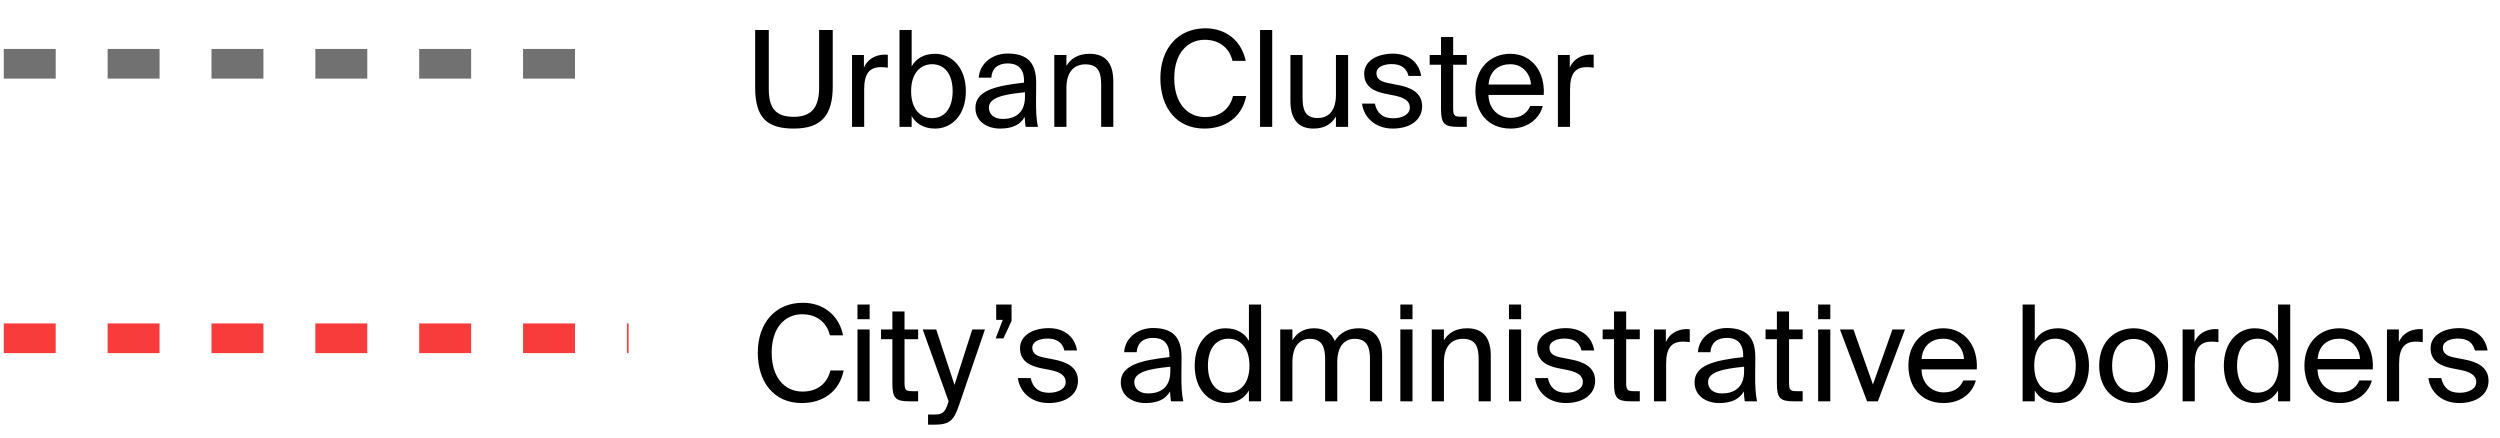
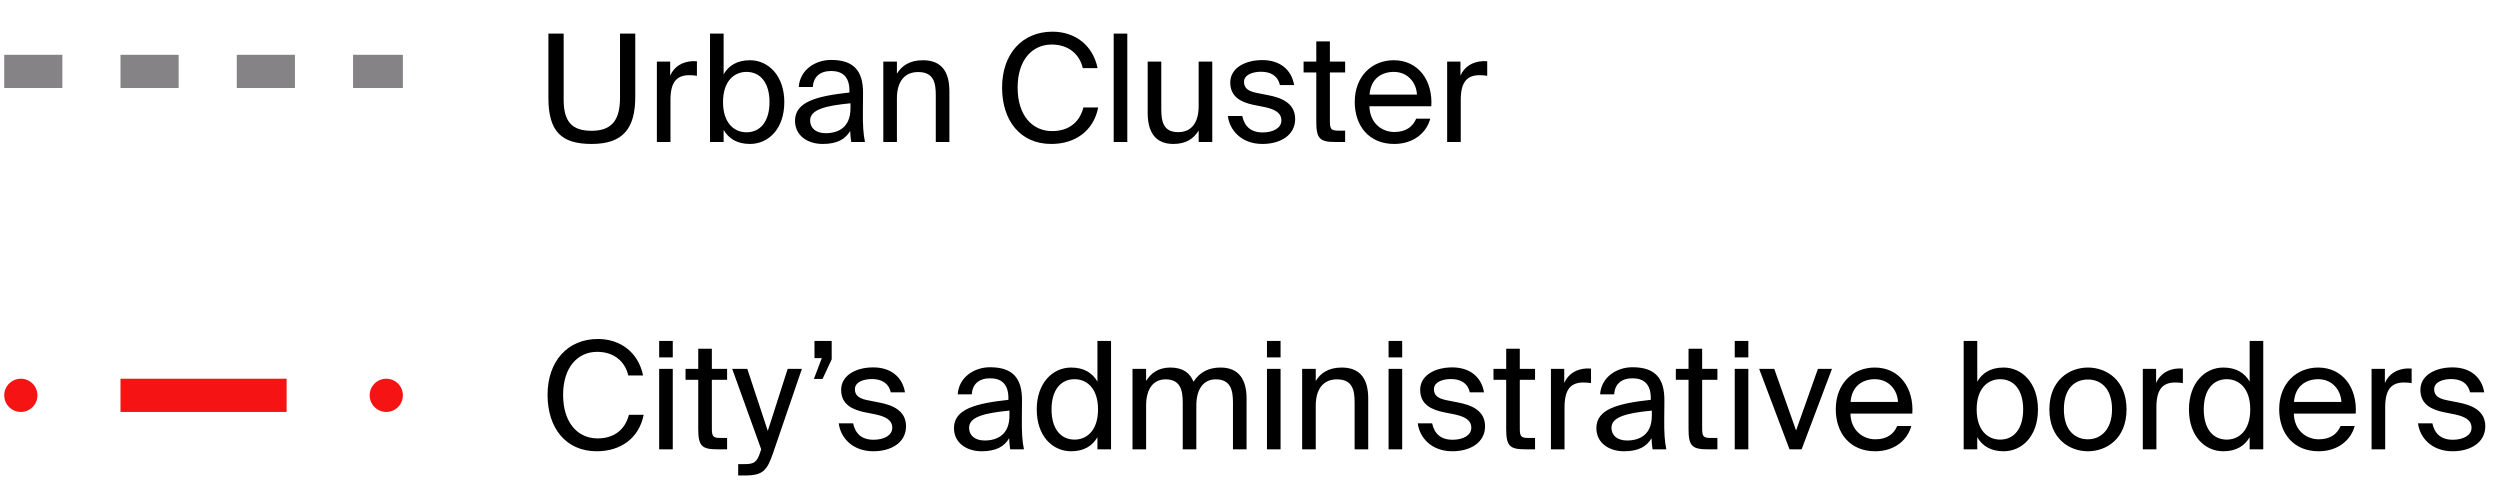
- <svg xmlns="http://www.w3.org/2000/svg" width="337" height="59" viewBox="0 0 337 59" fill="none">
-   <line x1="0.509" y1="8.598" x2="84.276" y2="8.598" stroke="#717172" stroke-width="4" stroke-dasharray="7 7" />
-   <path d="M101.795 4.048H103.631V11.986C103.631 14.56 104.549 15.748 106.997 15.748C109.499 15.748 110.417 14.362 110.417 11.788V4.048H112.253V11.644C112.253 15.46 110.795 17.332 106.997 17.332C103.379 17.332 101.795 15.856 101.795 11.788V4.048ZM119.678 7.378V9.124C119.336 9.07 119.03 9.052 118.76 9.052C117.248 9.052 116.492 9.88 116.492 12.022V17.098H114.854V7.414H116.456V9.106C116.942 8.008 117.914 7.414 119.192 7.36C119.354 7.36 119.48 7.36 119.678 7.378ZM122.819 12.292C122.819 14.848 124.187 15.928 125.645 15.928C127.319 15.928 128.417 14.614 128.417 12.292C128.417 9.97 127.319 8.656 125.645 8.656C124.187 8.656 122.819 9.736 122.819 12.292ZM121.253 4.048H122.891V8.944C123.485 7.918 124.493 7.252 126.059 7.252C128.291 7.252 130.199 9.124 130.199 12.292C130.199 15.514 128.291 17.332 126.059 17.332C124.493 17.332 123.485 16.666 122.891 15.64V17.098H121.253V4.048ZM138.165 13.048V12.436C135.195 12.724 133.305 13.174 133.305 14.506C133.305 15.424 134.007 16.036 135.177 16.036C136.707 16.036 138.165 15.334 138.165 13.048ZM134.817 17.332C132.999 17.332 131.487 16.324 131.487 14.542C131.487 12.256 134.079 11.572 138.039 11.14V10.906C138.039 9.124 137.067 8.548 135.843 8.548C134.475 8.548 133.701 9.268 133.629 10.474H131.937C132.081 8.386 133.953 7.216 135.825 7.216C138.507 7.216 139.695 8.476 139.677 11.212L139.659 13.444C139.641 15.082 139.713 16.18 139.911 17.098H138.255C138.201 16.738 138.147 16.342 138.129 15.766C137.535 16.774 136.545 17.332 134.817 17.332ZM143.756 7.414V8.872C144.314 7.954 145.25 7.252 146.888 7.252C149.228 7.252 150.074 8.764 150.074 10.978V17.098H148.436V11.464C148.436 9.97 148.184 8.674 146.312 8.674C144.728 8.674 143.756 9.754 143.756 11.842V17.098H142.118V7.414H143.756ZM166.209 12.94H167.991C167.415 15.82 165.165 17.332 162.339 17.332C158.595 17.332 156.417 14.506 156.417 10.546C156.417 6.514 158.811 3.814 162.483 3.814C165.183 3.814 167.343 5.416 167.919 8.206H166.137C165.759 6.568 164.463 5.362 162.393 5.362C160.089 5.362 158.289 7.162 158.289 10.546C158.289 13.858 160.017 15.784 162.447 15.784C164.535 15.784 165.795 14.614 166.209 12.94ZM171.494 4.048V17.098H169.856V4.048H171.494ZM180.086 17.098V15.712C179.528 16.63 178.646 17.332 177.044 17.332C174.812 17.332 173.948 15.82 173.948 13.606V7.414H175.586V13.12C175.586 14.614 175.82 15.91 177.62 15.91C179.186 15.91 180.086 14.83 180.086 12.742V7.414H181.724V17.098H180.086ZM191.577 10.24H189.867C189.597 9.088 188.733 8.638 187.581 8.638C186.627 8.638 185.547 8.98 185.547 9.862C185.547 10.636 186.087 10.978 187.023 11.176L188.391 11.446C190.155 11.77 191.703 12.472 191.703 14.326C191.703 16.252 189.975 17.332 187.761 17.332C185.223 17.332 183.801 15.658 183.603 13.966H185.331C185.601 15.208 186.357 15.946 187.797 15.946C189.039 15.946 190.047 15.424 190.047 14.506C190.047 13.516 189.129 13.138 188.085 12.904L186.645 12.616C185.331 12.328 183.891 11.752 183.891 9.934C183.891 8.224 185.619 7.234 187.761 7.234C189.867 7.234 191.271 8.386 191.577 10.24ZM194.248 7.414V4.984H195.886V7.414H197.722V8.728H195.886V14.47C195.886 15.478 195.958 15.73 196.894 15.73H197.722V17.098H196.534C194.68 17.098 194.248 16.684 194.248 14.668V8.728H192.718V7.414H194.248ZM208.095 12.796H200.643C200.697 14.884 202.209 15.892 203.631 15.892C205.071 15.892 205.863 15.244 206.277 14.29H207.969C207.537 15.946 205.989 17.332 203.631 17.332C200.571 17.332 198.879 15.136 198.879 12.274C198.879 9.196 200.931 7.252 203.577 7.252C206.547 7.252 208.293 9.718 208.095 12.796ZM203.577 8.656C202.137 8.656 200.805 9.448 200.661 11.392H206.367C206.313 10.024 205.323 8.656 203.577 8.656ZM214.828 7.378V9.124C214.486 9.07 214.18 9.052 213.91 9.052C212.398 9.052 211.642 9.88 211.642 12.022V17.098H210.004V7.414H211.606V9.106C212.092 8.008 213.064 7.414 214.342 7.36C214.504 7.36 214.63 7.36 214.828 7.378Z" fill="black" />
-   <line x1="0.509" y1="45.598" x2="84.733" y2="45.598" stroke="#F83C3C" stroke-width="4" stroke-dasharray="7 7" />
-   <path d="M111.942 49.94H113.724C113.148 52.82 110.898 54.332 108.072 54.332C104.328 54.332 102.15 51.506 102.15 47.546C102.15 43.514 104.544 40.814 108.216 40.814C110.916 40.814 113.076 42.416 113.652 45.206H111.87C111.492 43.568 110.196 42.362 108.126 42.362C105.822 42.362 104.022 44.162 104.022 47.546C104.022 50.858 105.75 52.784 108.18 52.784C110.268 52.784 111.528 51.614 111.942 49.94ZM115.588 44.414H117.226V54.098H115.588V44.414ZM115.588 41.048H117.226V43.028H115.588V41.048ZM120.293 44.414V41.984H121.931V44.414H123.767V45.728H121.931V51.47C121.931 52.478 122.003 52.73 122.939 52.73H123.767V54.098H122.579C120.725 54.098 120.293 53.684 120.293 51.668V45.728H118.763V44.414H120.293ZM131.06 44.414H132.77L129.314 54.512C128.594 56.6 128.126 57.248 125.948 57.248H125.102V55.88H125.768C126.848 55.88 127.37 55.808 127.802 54.296L127.874 54.098L124.382 44.414H126.2L128.666 51.884L131.06 44.414ZM134.288 43.118V41.048H136.358V43.262L135.26 45.62H134.216L135.17 43.118H134.288ZM145.184 47.24H143.474C143.204 46.088 142.34 45.638 141.188 45.638C140.234 45.638 139.154 45.98 139.154 46.862C139.154 47.636 139.694 47.978 140.63 48.176L141.998 48.446C143.762 48.77 145.31 49.472 145.31 51.326C145.31 53.252 143.582 54.332 141.368 54.332C138.83 54.332 137.408 52.658 137.21 50.966H138.938C139.208 52.208 139.964 52.946 141.404 52.946C142.646 52.946 143.654 52.424 143.654 51.506C143.654 50.516 142.736 50.138 141.692 49.904L140.252 49.616C138.938 49.328 137.498 48.752 137.498 46.934C137.498 45.224 139.226 44.234 141.368 44.234C143.474 44.234 144.878 45.386 145.184 47.24ZM157.761 50.048V49.436C154.791 49.724 152.901 50.174 152.901 51.506C152.901 52.424 153.603 53.036 154.773 53.036C156.303 53.036 157.761 52.334 157.761 50.048ZM154.413 54.332C152.595 54.332 151.083 53.324 151.083 51.542C151.083 49.256 153.675 48.572 157.635 48.14V47.906C157.635 46.124 156.663 45.548 155.439 45.548C154.071 45.548 153.297 46.268 153.225 47.474H151.533C151.677 45.386 153.549 44.216 155.421 44.216C158.103 44.216 159.291 45.476 159.273 48.212L159.255 50.444C159.237 52.082 159.309 53.18 159.507 54.098H157.851C157.797 53.738 157.743 53.342 157.725 52.766C157.131 53.774 156.141 54.332 154.413 54.332ZM168.355 45.944V41.048H169.993V54.098H168.355V52.64C167.761 53.666 166.753 54.332 165.187 54.332C162.955 54.332 161.047 52.514 161.047 49.292C161.047 46.124 162.955 44.252 165.187 44.252C166.753 44.252 167.761 44.918 168.355 45.944ZM168.427 49.292C168.427 46.736 167.059 45.656 165.601 45.656C163.927 45.656 162.829 46.97 162.829 49.292C162.829 51.614 163.927 52.928 165.601 52.928C167.059 52.928 168.427 51.848 168.427 49.292ZM174.215 48.842V54.098H172.577V44.414H174.215V45.872C174.773 44.954 175.673 44.252 177.131 44.252C178.625 44.252 179.489 44.882 179.921 45.962C180.695 44.756 181.811 44.252 183.179 44.252C185.429 44.252 186.311 45.764 186.311 47.978V54.098H184.673V48.464C184.673 46.97 184.385 45.674 182.603 45.674C181.181 45.674 180.263 46.754 180.263 48.842V54.098H178.625V48.464C178.625 46.97 178.337 45.674 176.555 45.674C175.133 45.674 174.215 46.754 174.215 48.842ZM188.766 44.414H190.404V54.098H188.766V44.414ZM188.766 41.048H190.404V43.028H188.766V41.048ZM194.64 44.414V45.872C195.198 44.954 196.134 44.252 197.772 44.252C200.112 44.252 200.958 45.764 200.958 47.978V54.098H199.32V48.464C199.32 46.97 199.068 45.674 197.196 45.674C195.612 45.674 194.64 46.754 194.64 48.842V54.098H193.002V44.414H194.64ZM203.409 44.414H205.047V54.098H203.409V44.414ZM203.409 41.048H205.047V43.028H203.409V41.048ZM214.899 47.24H213.189C212.919 46.088 212.055 45.638 210.903 45.638C209.949 45.638 208.869 45.98 208.869 46.862C208.869 47.636 209.409 47.978 210.345 48.176L211.713 48.446C213.477 48.77 215.025 49.472 215.025 51.326C215.025 53.252 213.297 54.332 211.083 54.332C208.545 54.332 207.123 52.658 206.925 50.966H208.653C208.923 52.208 209.679 52.946 211.119 52.946C212.361 52.946 213.369 52.424 213.369 51.506C213.369 50.516 212.451 50.138 211.407 49.904L209.967 49.616C208.653 49.328 207.213 48.752 207.213 46.934C207.213 45.224 208.941 44.234 211.083 44.234C213.189 44.234 214.593 45.386 214.899 47.24ZM217.57 44.414V41.984H219.208V44.414H221.044V45.728H219.208V51.47C219.208 52.478 219.28 52.73 220.216 52.73H221.044V54.098H219.856C218.002 54.098 217.57 53.684 217.57 51.668V45.728H216.04V44.414H217.57ZM227.78 44.378V46.124C227.438 46.07 227.132 46.052 226.862 46.052C225.35 46.052 224.594 46.88 224.594 49.022V54.098H222.956V44.414H224.558V46.106C225.044 45.008 226.016 44.414 227.294 44.36C227.456 44.36 227.582 44.36 227.78 44.378ZM235.104 50.048V49.436C232.134 49.724 230.244 50.174 230.244 51.506C230.244 52.424 230.946 53.036 232.116 53.036C233.646 53.036 235.104 52.334 235.104 50.048ZM231.756 54.332C229.938 54.332 228.426 53.324 228.426 51.542C228.426 49.256 231.018 48.572 234.978 48.14V47.906C234.978 46.124 234.006 45.548 232.782 45.548C231.414 45.548 230.64 46.268 230.568 47.474H228.876C229.02 45.386 230.892 44.216 232.764 44.216C235.446 44.216 236.634 45.476 236.616 48.212L236.598 50.444C236.58 52.082 236.652 53.18 236.85 54.098H235.194C235.14 53.738 235.086 53.342 235.068 52.766C234.474 53.774 233.484 54.332 231.756 54.332ZM239.525 44.414V41.984H241.163V44.414H242.999V45.728H241.163V51.47C241.163 52.478 241.235 52.73 242.171 52.73H242.999V54.098H241.811C239.957 54.098 239.525 53.684 239.525 51.668V45.728H237.995V44.414H239.525ZM245.086 44.414H246.724V54.098H245.086V44.414ZM245.086 41.048H246.724V43.028H245.086V41.048ZM249.845 44.414L252.473 51.83L255.101 44.414H256.793L253.139 54.098H251.681L248.027 44.414H249.845ZM266.468 49.796H259.016C259.07 51.884 260.582 52.892 262.004 52.892C263.444 52.892 264.236 52.244 264.65 51.29H266.342C265.91 52.946 264.362 54.332 262.004 54.332C258.944 54.332 257.252 52.136 257.252 49.274C257.252 46.196 259.304 44.252 261.95 44.252C264.92 44.252 266.666 46.718 266.468 49.796ZM261.95 45.656C260.51 45.656 259.178 46.448 259.034 48.392H264.74C264.686 47.024 263.696 45.656 261.95 45.656ZM274.215 49.292C274.215 51.848 275.583 52.928 277.041 52.928C278.715 52.928 279.813 51.614 279.813 49.292C279.813 46.97 278.715 45.656 277.041 45.656C275.583 45.656 274.215 46.736 274.215 49.292ZM272.649 41.048H274.287V45.944C274.881 44.918 275.889 44.252 277.455 44.252C279.687 44.252 281.595 46.124 281.595 49.292C281.595 52.514 279.687 54.332 277.455 54.332C275.889 54.332 274.881 53.666 274.287 52.64V54.098H272.649V41.048ZM284.716 49.292C284.716 51.884 286.12 52.892 287.614 52.892C289.108 52.892 290.512 51.776 290.512 49.292C290.512 46.7 289.108 45.692 287.614 45.692C286.12 45.692 284.716 46.646 284.716 49.292ZM287.614 44.252C289.864 44.252 292.258 45.782 292.258 49.292C292.258 52.802 289.864 54.332 287.614 54.332C285.364 54.332 282.97 52.802 282.97 49.292C282.97 45.782 285.364 44.252 287.614 44.252ZM299.041 44.378V46.124C298.699 46.07 298.393 46.052 298.123 46.052C296.611 46.052 295.855 46.88 295.855 49.022V54.098H294.217V44.414H295.819V46.106C296.305 45.008 297.277 44.414 298.555 44.36C298.717 44.36 298.843 44.36 299.041 44.378ZM307.082 45.944V41.048H308.72V54.098H307.082V52.64C306.488 53.666 305.48 54.332 303.914 54.332C301.682 54.332 299.774 52.514 299.774 49.292C299.774 46.124 301.682 44.252 303.914 44.252C305.48 44.252 306.488 44.918 307.082 45.944ZM307.154 49.292C307.154 46.736 305.786 45.656 304.328 45.656C302.654 45.656 301.556 46.97 301.556 49.292C301.556 51.614 302.654 52.928 304.328 52.928C305.786 52.928 307.154 51.848 307.154 49.292ZM319.853 49.796H312.401C312.455 51.884 313.967 52.892 315.389 52.892C316.829 52.892 317.621 52.244 318.035 51.29H319.727C319.295 52.946 317.747 54.332 315.389 54.332C312.329 54.332 310.637 52.136 310.637 49.274C310.637 46.196 312.689 44.252 315.335 44.252C318.305 44.252 320.051 46.718 319.853 49.796ZM315.335 45.656C313.895 45.656 312.563 46.448 312.419 48.392H318.125C318.071 47.024 317.081 45.656 315.335 45.656ZM326.586 44.378V46.124C326.244 46.07 325.938 46.052 325.668 46.052C324.156 46.052 323.4 46.88 323.4 49.022V54.098H321.762V44.414H323.364V46.106C323.85 45.008 324.822 44.414 326.1 44.36C326.262 44.36 326.388 44.36 326.586 44.378ZM335.327 47.24H333.617C333.347 46.088 332.483 45.638 331.331 45.638C330.377 45.638 329.297 45.98 329.297 46.862C329.297 47.636 329.837 47.978 330.773 48.176L332.141 48.446C333.905 48.77 335.453 49.472 335.453 51.326C335.453 53.252 333.725 54.332 331.511 54.332C328.973 54.332 327.551 52.658 327.353 50.966H329.081C329.351 52.208 330.107 52.946 331.547 52.946C332.789 52.946 333.797 52.424 333.797 51.506C333.797 50.516 332.879 50.138 331.835 49.904L330.395 49.616C329.081 49.328 327.641 48.752 327.641 46.934C327.641 45.224 329.369 44.234 331.511 44.234C333.617 44.234 335.021 45.386 335.327 47.24Z" fill="black" />
+ <svg xmlns="http://www.w3.org/2000/svg" width="301" height="59" viewBox="0 0 301 59" fill="none">
+   <line x1="0.509" y1="8.598" x2="48.509" y2="8.598" stroke="#858385" stroke-width="4" stroke-dasharray="7 7" />
+   <path d="M66.028 4.048H67.864V11.986C67.864 14.56 68.782 15.748 71.23 15.748C73.732 15.748 74.65 14.362 74.65 11.788V4.048H76.486V11.644C76.486 15.46 75.028 17.332 71.23 17.332C67.612 17.332 66.028 15.856 66.028 11.788V4.048ZM83.911 7.378V9.124C83.569 9.07 83.263 9.052 82.993 9.052C81.481 9.052 80.725 9.88 80.725 12.022V17.098H79.087V7.414H80.689V9.106C81.175 8.008 82.147 7.414 83.425 7.36C83.587 7.36 83.713 7.36 83.911 7.378ZM87.052 12.292C87.052 14.848 88.419 15.928 89.877 15.928C91.552 15.928 92.65 14.614 92.65 12.292C92.65 9.97 91.552 8.656 89.877 8.656C88.419 8.656 87.052 9.736 87.052 12.292ZM85.486 4.048H87.124V8.944C87.718 7.918 88.725 7.252 90.291 7.252C92.523 7.252 94.431 9.124 94.431 12.292C94.431 15.514 92.523 17.332 90.291 17.332C88.725 17.332 87.718 16.666 87.124 15.64V17.098H85.486V4.048ZM102.398 13.048V12.436C99.428 12.724 97.538 13.174 97.538 14.506C97.538 15.424 98.24 16.036 99.41 16.036C100.94 16.036 102.398 15.334 102.398 13.048ZM99.05 17.332C97.232 17.332 95.72 16.324 95.72 14.542C95.72 12.256 98.312 11.572 102.272 11.14V10.906C102.272 9.124 101.3 8.548 100.076 8.548C98.708 8.548 97.934 9.268 97.862 10.474H96.17C96.314 8.386 98.186 7.216 100.058 7.216C102.74 7.216 103.928 8.476 103.91 11.212L103.892 13.444C103.874 15.082 103.946 16.18 104.144 17.098H102.488C102.434 16.738 102.38 16.342 102.362 15.766C101.768 16.774 100.778 17.332 99.05 17.332ZM107.989 7.414V8.872C108.547 7.954 109.483 7.252 111.121 7.252C113.461 7.252 114.307 8.764 114.307 10.978V17.098H112.669V11.464C112.669 9.97 112.417 8.674 110.545 8.674C108.961 8.674 107.989 9.754 107.989 11.842V17.098H106.351V7.414H107.989ZM130.442 12.94H132.224C131.648 15.82 129.398 17.332 126.572 17.332C122.828 17.332 120.65 14.506 120.65 10.546C120.65 6.514 123.044 3.814 126.716 3.814C129.416 3.814 131.576 5.416 132.152 8.206H130.37C129.992 6.568 128.696 5.362 126.626 5.362C124.322 5.362 122.522 7.162 122.522 10.546C122.522 13.858 124.25 15.784 126.68 15.784C128.768 15.784 130.028 14.614 130.442 12.94ZM135.727 4.048V17.098H134.089V4.048H135.727ZM144.319 17.098V15.712C143.761 16.63 142.879 17.332 141.277 17.332C139.045 17.332 138.181 15.82 138.181 13.606V7.414H139.819V13.12C139.819 14.614 140.053 15.91 141.853 15.91C143.419 15.91 144.319 14.83 144.319 12.742V7.414H145.957V17.098H144.319ZM155.81 10.24H154.1C153.83 9.088 152.966 8.638 151.814 8.638C150.86 8.638 149.78 8.98 149.78 9.862C149.78 10.636 150.32 10.978 151.256 11.176L152.624 11.446C154.388 11.77 155.936 12.472 155.936 14.326C155.936 16.252 154.208 17.332 151.994 17.332C149.456 17.332 148.034 15.658 147.836 13.966H149.564C149.834 15.208 150.59 15.946 152.03 15.946C153.272 15.946 154.28 15.424 154.28 14.506C154.28 13.516 153.362 13.138 152.318 12.904L150.878 12.616C149.564 12.328 148.124 11.752 148.124 9.934C148.124 8.224 149.852 7.234 151.994 7.234C154.1 7.234 155.504 8.386 155.81 10.24ZM158.481 7.414V4.984H160.119V7.414H161.955V8.728H160.119V14.47C160.119 15.478 160.191 15.73 161.127 15.73H161.955V17.098H160.767C158.913 17.098 158.481 16.684 158.481 14.668V8.728H156.951V7.414H158.481ZM172.328 12.796H164.876C164.93 14.884 166.442 15.892 167.864 15.892C169.304 15.892 170.096 15.244 170.51 14.29H172.202C171.77 15.946 170.222 17.332 167.864 17.332C164.804 17.332 163.112 15.136 163.112 12.274C163.112 9.196 165.164 7.252 167.81 7.252C170.78 7.252 172.526 9.718 172.328 12.796ZM167.81 8.656C166.37 8.656 165.038 9.448 164.894 11.392H170.6C170.546 10.024 169.556 8.656 167.81 8.656ZM179.061 7.378V9.124C178.719 9.07 178.413 9.052 178.143 9.052C176.631 9.052 175.875 9.88 175.875 12.022V17.098H174.237V7.414H175.839V9.106C176.325 8.008 177.297 7.414 178.575 7.36C178.737 7.36 178.863 7.36 179.061 7.378Z" fill="black" />
+   <circle cx="2.509" cy="47.598" r="2" fill="#F51313" />
+   <rect x="14.509" y="45.598" width="20" height="4" fill="#F51313" />
+   <circle cx="46.509" cy="47.598" r="2" fill="#F51313" />
+   <path d="M75.718 49.94H77.5C76.924 52.82 74.674 54.332 71.848 54.332C68.104 54.332 65.926 51.506 65.926 47.546C65.926 43.514 68.32 40.814 71.992 40.814C74.692 40.814 76.852 42.416 77.428 45.206H75.646C75.268 43.568 73.972 42.362 71.902 42.362C69.598 42.362 67.798 44.162 67.798 47.546C67.798 50.858 69.526 52.784 71.956 52.784C74.044 52.784 75.304 51.614 75.718 49.94ZM79.364 44.414H81.002V54.098H79.364V44.414ZM79.364 41.048H81.002V43.028H79.364V41.048ZM84.069 44.414V41.984H85.707V44.414H87.543V45.728H85.707V51.47C85.707 52.478 85.779 52.73 86.715 52.73H87.543V54.098H86.355C84.501 54.098 84.069 53.684 84.069 51.668V45.728H82.539V44.414H84.069ZM94.836 44.414H96.546L93.09 54.512C92.37 56.6 91.902 57.248 89.724 57.248H88.878V55.88H89.544C90.624 55.88 91.146 55.808 91.578 54.296L91.65 54.098L88.158 44.414H89.976L92.442 51.884L94.836 44.414ZM98.065 43.118V41.048H100.135V43.262L99.037 45.62H97.993L98.947 43.118H98.065ZM108.96 47.24H107.25C106.98 46.088 106.116 45.638 104.964 45.638C104.01 45.638 102.93 45.98 102.93 46.862C102.93 47.636 103.47 47.978 104.406 48.176L105.774 48.446C107.538 48.77 109.086 49.472 109.086 51.326C109.086 53.252 107.358 54.332 105.144 54.332C102.606 54.332 101.184 52.658 100.986 50.966H102.714C102.984 52.208 103.74 52.946 105.18 52.946C106.422 52.946 107.43 52.424 107.43 51.506C107.43 50.516 106.512 50.138 105.468 49.904L104.028 49.616C102.714 49.328 101.274 48.752 101.274 46.934C101.274 45.224 103.002 44.234 105.144 44.234C107.25 44.234 108.654 45.386 108.96 47.24ZM121.537 50.048V49.436C118.567 49.724 116.677 50.174 116.677 51.506C116.677 52.424 117.379 53.036 118.549 53.036C120.079 53.036 121.537 52.334 121.537 50.048ZM118.189 54.332C116.371 54.332 114.859 53.324 114.859 51.542C114.859 49.256 117.451 48.572 121.411 48.14V47.906C121.411 46.124 120.439 45.548 119.215 45.548C117.847 45.548 117.073 46.268 117.001 47.474H115.309C115.453 45.386 117.325 44.216 119.197 44.216C121.879 44.216 123.067 45.476 123.049 48.212L123.031 50.444C123.013 52.082 123.085 53.18 123.283 54.098H121.627C121.573 53.738 121.519 53.342 121.501 52.766C120.907 53.774 119.917 54.332 118.189 54.332ZM132.131 45.944V41.048H133.769V54.098H132.131V52.64C131.537 53.666 130.529 54.332 128.963 54.332C126.731 54.332 124.823 52.514 124.823 49.292C124.823 46.124 126.731 44.252 128.963 44.252C130.529 44.252 131.537 44.918 132.131 45.944ZM132.203 49.292C132.203 46.736 130.835 45.656 129.377 45.656C127.703 45.656 126.605 46.97 126.605 49.292C126.605 51.614 127.703 52.928 129.377 52.928C130.835 52.928 132.203 51.848 132.203 49.292ZM137.991 48.842V54.098H136.353V44.414H137.991V45.872C138.549 44.954 139.449 44.252 140.907 44.252C142.401 44.252 143.265 44.882 143.697 45.962C144.471 44.756 145.587 44.252 146.955 44.252C149.205 44.252 150.087 45.764 150.087 47.978V54.098H148.449V48.464C148.449 46.97 148.161 45.674 146.379 45.674C144.957 45.674 144.039 46.754 144.039 48.842V54.098H142.401V48.464C142.401 46.97 142.113 45.674 140.331 45.674C138.909 45.674 137.991 46.754 137.991 48.842ZM152.542 44.414H154.18V54.098H152.542V44.414ZM152.542 41.048H154.18V43.028H152.542V41.048ZM158.416 44.414V45.872C158.974 44.954 159.91 44.252 161.548 44.252C163.888 44.252 164.734 45.764 164.734 47.978V54.098H163.096V48.464C163.096 46.97 162.844 45.674 160.972 45.674C159.388 45.674 158.416 46.754 158.416 48.842V54.098H156.778V44.414H158.416ZM167.185 44.414H168.823V54.098H167.185V44.414ZM167.185 41.048H168.823V43.028H167.185V41.048ZM178.675 47.24H176.965C176.695 46.088 175.831 45.638 174.679 45.638C173.725 45.638 172.645 45.98 172.645 46.862C172.645 47.636 173.185 47.978 174.121 48.176L175.489 48.446C177.253 48.77 178.801 49.472 178.801 51.326C178.801 53.252 177.073 54.332 174.859 54.332C172.321 54.332 170.899 52.658 170.701 50.966H172.429C172.699 52.208 173.455 52.946 174.895 52.946C176.137 52.946 177.145 52.424 177.145 51.506C177.145 50.516 176.227 50.138 175.183 49.904L173.743 49.616C172.429 49.328 170.989 48.752 170.989 46.934C170.989 45.224 172.717 44.234 174.859 44.234C176.965 44.234 178.369 45.386 178.675 47.24ZM181.346 44.414V41.984H182.984V44.414H184.82V45.728H182.984V51.47C182.984 52.478 183.056 52.73 183.992 52.73H184.82V54.098H183.632C181.778 54.098 181.346 53.684 181.346 51.668V45.728H179.816V44.414H181.346ZM191.556 44.378V46.124C191.214 46.07 190.908 46.052 190.638 46.052C189.126 46.052 188.37 46.88 188.37 49.022V54.098H186.732V44.414H188.334V46.106C188.82 45.008 189.792 44.414 191.07 44.36C191.232 44.36 191.358 44.36 191.556 44.378ZM198.88 50.048V49.436C195.91 49.724 194.02 50.174 194.02 51.506C194.02 52.424 194.722 53.036 195.892 53.036C197.422 53.036 198.88 52.334 198.88 50.048ZM195.532 54.332C193.714 54.332 192.202 53.324 192.202 51.542C192.202 49.256 194.794 48.572 198.754 48.14V47.906C198.754 46.124 197.782 45.548 196.558 45.548C195.19 45.548 194.416 46.268 194.344 47.474H192.652C192.796 45.386 194.668 44.216 196.54 44.216C199.222 44.216 200.41 45.476 200.392 48.212L200.374 50.444C200.356 52.082 200.428 53.18 200.626 54.098H198.97C198.916 53.738 198.862 53.342 198.844 52.766C198.25 53.774 197.26 54.332 195.532 54.332ZM203.301 44.414V41.984H204.939V44.414H206.775V45.728H204.939V51.47C204.939 52.478 205.011 52.73 205.947 52.73H206.775V54.098H205.587C203.733 54.098 203.301 53.684 203.301 51.668V45.728H201.771V44.414H203.301ZM208.862 44.414H210.5V54.098H208.862V44.414ZM208.862 41.048H210.5V43.028H208.862V41.048ZM213.621 44.414L216.249 51.83L218.877 44.414H220.569L216.915 54.098H215.457L211.803 44.414H213.621ZM230.244 49.796H222.792C222.846 51.884 224.358 52.892 225.78 52.892C227.22 52.892 228.012 52.244 228.426 51.29H230.118C229.686 52.946 228.138 54.332 225.78 54.332C222.72 54.332 221.028 52.136 221.028 49.274C221.028 46.196 223.08 44.252 225.726 44.252C228.696 44.252 230.442 46.718 230.244 49.796ZM225.726 45.656C224.286 45.656 222.954 46.448 222.81 48.392H228.516C228.462 47.024 227.472 45.656 225.726 45.656ZM237.991 49.292C237.991 51.848 239.359 52.928 240.817 52.928C242.491 52.928 243.589 51.614 243.589 49.292C243.589 46.97 242.491 45.656 240.817 45.656C239.359 45.656 237.991 46.736 237.991 49.292ZM236.425 41.048H238.063V45.944C238.657 44.918 239.665 44.252 241.231 44.252C243.463 44.252 245.371 46.124 245.371 49.292C245.371 52.514 243.463 54.332 241.231 54.332C239.665 54.332 238.657 53.666 238.063 52.64V54.098H236.425V41.048ZM248.492 49.292C248.492 51.884 249.896 52.892 251.39 52.892C252.884 52.892 254.288 51.776 254.288 49.292C254.288 46.7 252.884 45.692 251.39 45.692C249.896 45.692 248.492 46.646 248.492 49.292ZM251.39 44.252C253.64 44.252 256.034 45.782 256.034 49.292C256.034 52.802 253.64 54.332 251.39 54.332C249.14 54.332 246.746 52.802 246.746 49.292C246.746 45.782 249.14 44.252 251.39 44.252ZM262.817 44.378V46.124C262.475 46.07 262.169 46.052 261.899 46.052C260.387 46.052 259.631 46.88 259.631 49.022V54.098H257.993V44.414H259.595V46.106C260.081 45.008 261.053 44.414 262.331 44.36C262.493 44.36 262.619 44.36 262.817 44.378ZM270.858 45.944V41.048H272.496V54.098H270.858V52.64C270.264 53.666 269.256 54.332 267.69 54.332C265.458 54.332 263.55 52.514 263.55 49.292C263.55 46.124 265.458 44.252 267.69 44.252C269.256 44.252 270.264 44.918 270.858 45.944ZM270.93 49.292C270.93 46.736 269.562 45.656 268.104 45.656C266.43 45.656 265.332 46.97 265.332 49.292C265.332 51.614 266.43 52.928 268.104 52.928C269.562 52.928 270.93 51.848 270.93 49.292ZM283.629 49.796H276.177C276.231 51.884 277.743 52.892 279.165 52.892C280.605 52.892 281.397 52.244 281.811 51.29H283.503C283.071 52.946 281.523 54.332 279.165 54.332C276.105 54.332 274.413 52.136 274.413 49.274C274.413 46.196 276.465 44.252 279.111 44.252C282.081 44.252 283.827 46.718 283.629 49.796ZM279.111 45.656C277.671 45.656 276.339 46.448 276.195 48.392H281.901C281.847 47.024 280.857 45.656 279.111 45.656ZM290.362 44.378V46.124C290.02 46.07 289.714 46.052 289.444 46.052C287.932 46.052 287.176 46.88 287.176 49.022V54.098H285.538V44.414H287.14V46.106C287.626 45.008 288.598 44.414 289.876 44.36C290.038 44.36 290.164 44.36 290.362 44.378ZM299.103 47.24H297.393C297.123 46.088 296.259 45.638 295.107 45.638C294.153 45.638 293.073 45.98 293.073 46.862C293.073 47.636 293.613 47.978 294.549 48.176L295.917 48.446C297.681 48.77 299.229 49.472 299.229 51.326C299.229 53.252 297.501 54.332 295.287 54.332C292.749 54.332 291.327 52.658 291.129 50.966H292.857C293.127 52.208 293.883 52.946 295.323 52.946C296.565 52.946 297.573 52.424 297.573 51.506C297.573 50.516 296.655 50.138 295.611 49.904L294.171 49.616C292.857 49.328 291.417 48.752 291.417 46.934C291.417 45.224 293.145 44.234 295.287 44.234C297.393 44.234 298.797 45.386 299.103 47.24Z" fill="black" />
</svg>
